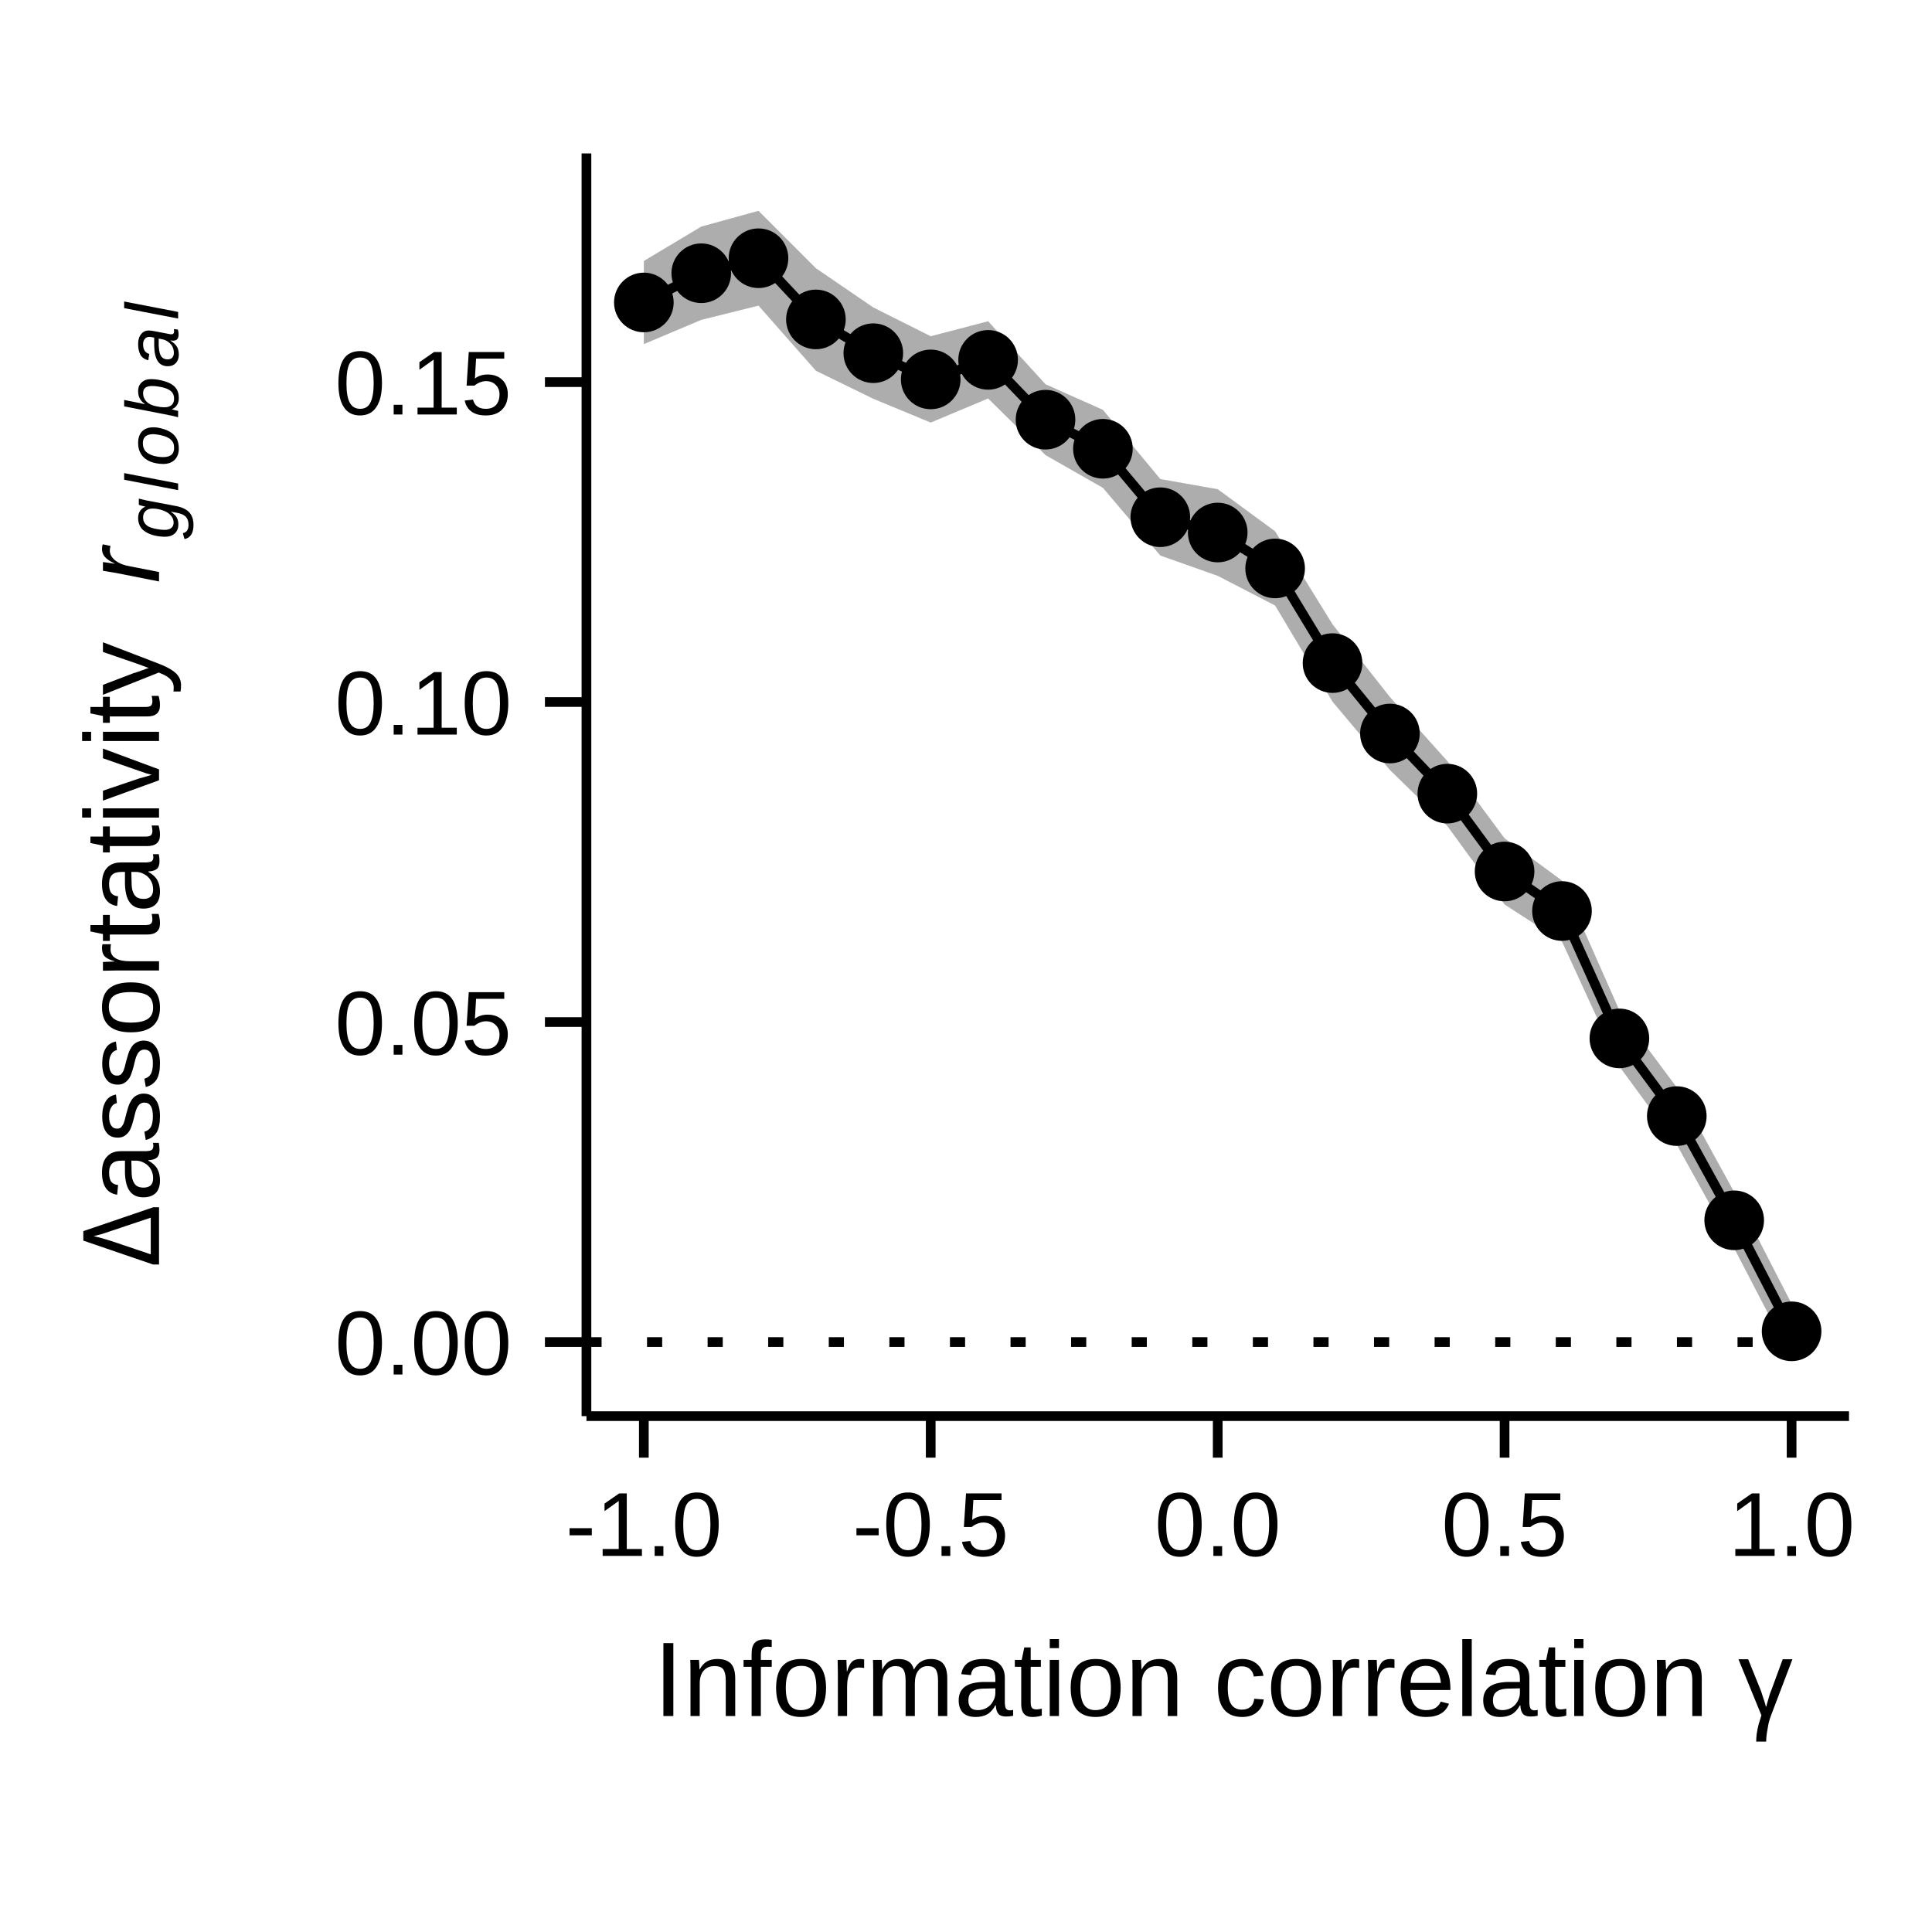
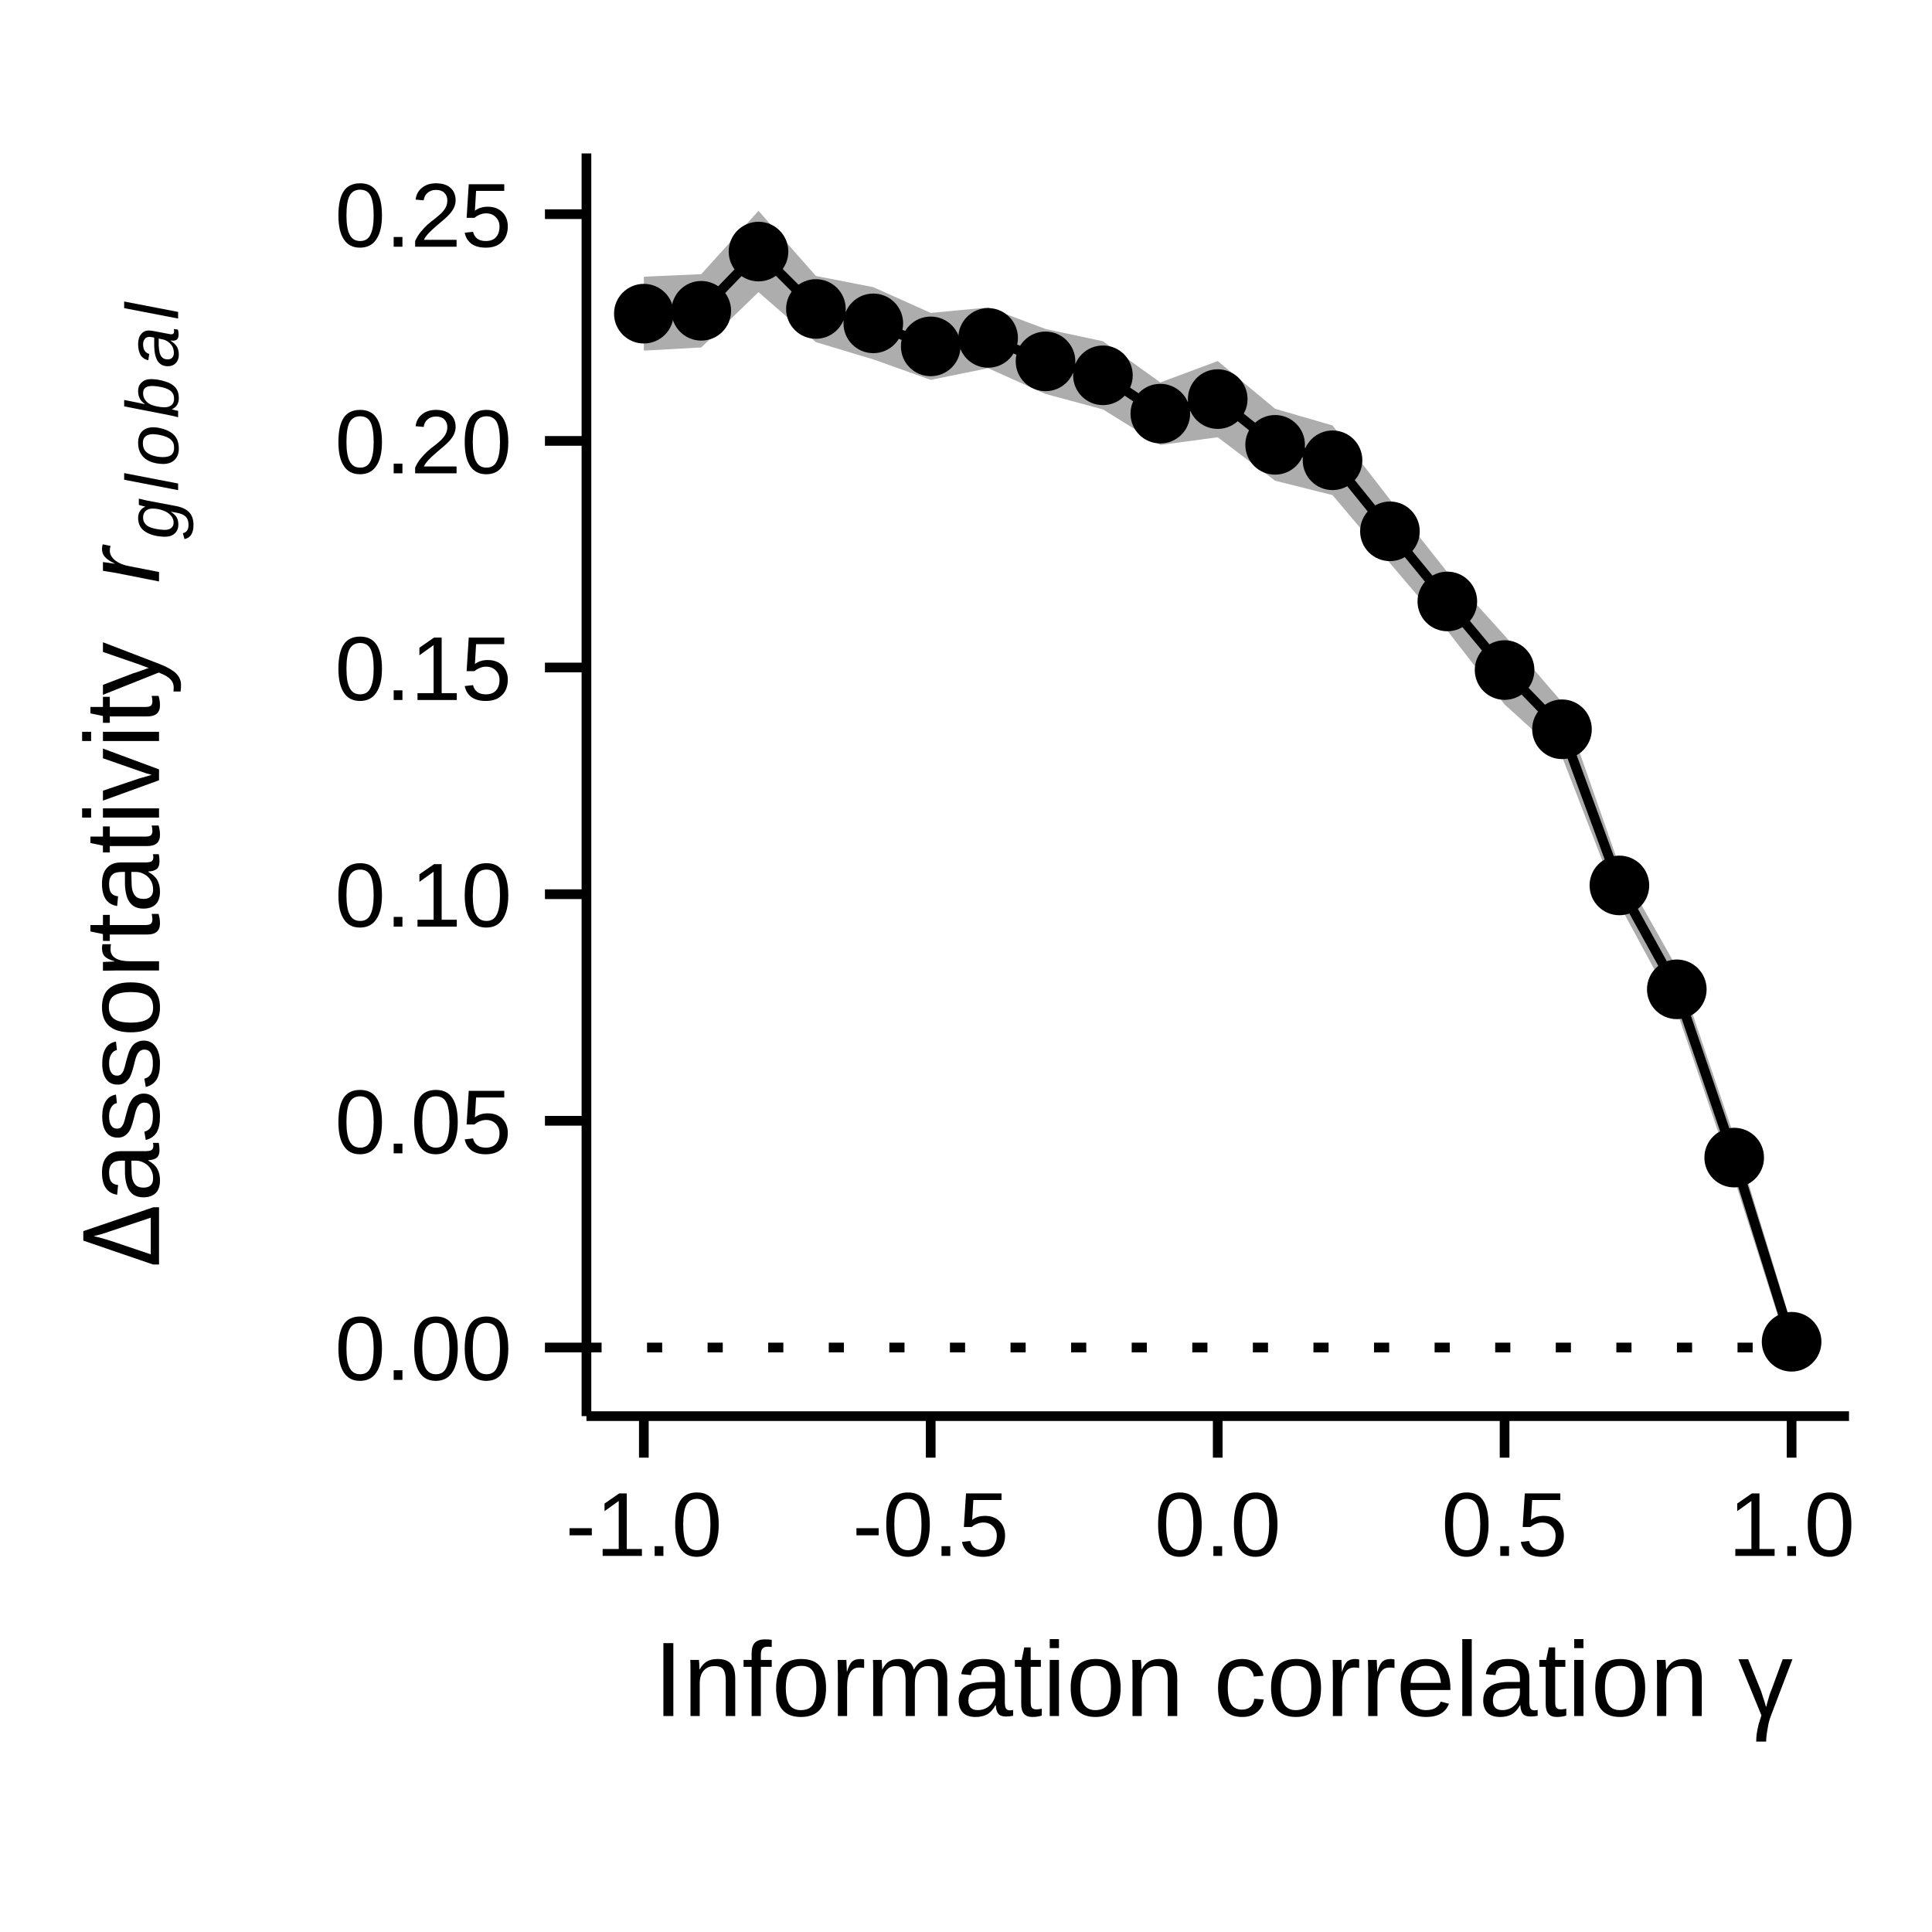
<svg xmlns="http://www.w3.org/2000/svg" viewBox="0 0 127.56 127.56">
  <defs>
    <style type="text/css">
    line, polyline, path, rect, circle {
      fill: none;
      stroke: #000000;
      stroke-linecap: round;
      stroke-linejoin: round;
      stroke-miterlimit: 10.00;
    }
  </style>
  </defs>
  <rect width="100%" height="100%" style="stroke: none; fill: #FFFFFF;" />
  <defs>
    <clipPath id="cpMHwxMjcuNTU5fDEyMi45MDR8NC42NTUyNw==">
      <rect x="0.00" y="4.66" width="127.56" height="118.25" />
    </clipPath>
  </defs>
  <rect x="0.00" y="4.66" width="127.56" height="118.25" style="stroke-width: 1.07; stroke: #FFFFFF; fill: #FFFFFF;" clip-path="url(#cpMHwxMjcuNTU5fDEyMi45MDR8NC42NTUyNw==)" />
  <defs>
    <clipPath id="cpMHwxMjcuNTU5fDEyNy41NTl8MA==">
      <rect x="0.00" y="0.00" width="127.56" height="127.56" />
    </clipPath>
  </defs>
  <defs>
    <clipPath id="cpMzguNzE2NnwxMjIuMDh8OTMuNDk3N3wxMC4xMzQ3">
      <rect x="38.72" y="10.13" width="83.36" height="83.36" />
    </clipPath>
  </defs>
  <rect x="38.72" y="10.13" width="83.36" height="83.36" style="stroke-width: 1.07; stroke: none; fill: #FFFFFF;" clip-path="url(#cpMzguNzE2NnwxMjIuMDh8OTMuNDk3N3wxMC4xMzQ3)" />
-   <line x1="38.72" y1="88.61" x2="122.08" y2="88.61" style="stroke-width: 0.64; stroke-dasharray: 1.00,3.00; stroke-linecap: butt;" clip-path="url(#cpMzguNzE2NnwxMjIuMDh8OTMuNDk3N3wxMC4xMzQ3)" />
-   <polyline points="42.51,17.23 46.30,14.96 50.08,13.92 53.87,17.71 57.66,20.30 61.45,22.20 65.24,21.21 69.03,25.37 72.82,27.06 76.61,31.63 80.40,32.30 84.19,35.08 87.98,41.22 91.77,46.02 95.56,50.25 99.34,55.35 103.13,58.14 106.92,66.71 110.71,71.80 114.50,78.71 118.29,86.08 118.29,89.71 114.50,82.42 110.71,75.58 106.92,70.41 103.13,62.17 99.34,59.72 95.56,54.54 91.77,50.84 87.98,46.33 84.19,39.98 80.40,38.02 76.61,36.68 72.82,32.21 69.03,30.05 65.24,26.31 61.45,27.90 57.66,26.33 53.87,24.48 50.08,20.18 46.30,21.12 42.51,22.72 " style="stroke-width: 1.07; stroke: none; fill: #333333; fill-opacity: 0.40;" clip-path="url(#cpMzguNzE2NnwxMjIuMDh8OTMuNDk3N3wxMC4xMzQ3)" />
-   <polyline points="42.51,19.97 46.30,18.04 50.08,17.05 53.87,21.09 57.66,23.32 61.45,25.05 65.24,23.76 69.03,27.71 72.82,29.63 76.61,34.15 80.40,35.16 84.19,37.53 87.98,43.78 91.77,48.43 95.56,52.40 99.34,57.54 103.13,60.15 106.92,68.56 110.71,73.69 114.50,80.57 118.29,87.90 " style="stroke-width: 0.64; stroke-linecap: butt;" clip-path="url(#cpMzguNzE2NnwxMjIuMDh8OTMuNDk3N3wxMC4xMzQ3)" />
-   <circle cx="42.51" cy="19.97" r="1.21pt" style="stroke-width: 0.71; fill: #000000;" clip-path="url(#cpMzguNzE2NnwxMjIuMDh8OTMuNDk3N3wxMC4xMzQ3)" />
-   <circle cx="46.30" cy="18.04" r="1.21pt" style="stroke-width: 0.71; fill: #000000;" clip-path="url(#cpMzguNzE2NnwxMjIuMDh8OTMuNDk3N3wxMC4xMzQ3)" />
-   <circle cx="50.08" cy="17.05" r="1.21pt" style="stroke-width: 0.71; fill: #000000;" clip-path="url(#cpMzguNzE2NnwxMjIuMDh8OTMuNDk3N3wxMC4xMzQ3)" />
-   <circle cx="53.87" cy="21.09" r="1.21pt" style="stroke-width: 0.71; fill: #000000;" clip-path="url(#cpMzguNzE2NnwxMjIuMDh8OTMuNDk3N3wxMC4xMzQ3)" />
-   <circle cx="57.66" cy="23.32" r="1.21pt" style="stroke-width: 0.71; fill: #000000;" clip-path="url(#cpMzguNzE2NnwxMjIuMDh8OTMuNDk3N3wxMC4xMzQ3)" />
-   <circle cx="61.45" cy="25.05" r="1.21pt" style="stroke-width: 0.71; fill: #000000;" clip-path="url(#cpMzguNzE2NnwxMjIuMDh8OTMuNDk3N3wxMC4xMzQ3)" />
-   <circle cx="65.24" cy="23.76" r="1.21pt" style="stroke-width: 0.71; fill: #000000;" clip-path="url(#cpMzguNzE2NnwxMjIuMDh8OTMuNDk3N3wxMC4xMzQ3)" />
-   <circle cx="69.03" cy="27.71" r="1.21pt" style="stroke-width: 0.71; fill: #000000;" clip-path="url(#cpMzguNzE2NnwxMjIuMDh8OTMuNDk3N3wxMC4xMzQ3)" />
-   <circle cx="72.82" cy="29.63" r="1.21pt" style="stroke-width: 0.71; fill: #000000;" clip-path="url(#cpMzguNzE2NnwxMjIuMDh8OTMuNDk3N3wxMC4xMzQ3)" />
-   <circle cx="76.61" cy="34.15" r="1.21pt" style="stroke-width: 0.71; fill: #000000;" clip-path="url(#cpMzguNzE2NnwxMjIuMDh8OTMuNDk3N3wxMC4xMzQ3)" />
-   <circle cx="80.40" cy="35.16" r="1.21pt" style="stroke-width: 0.71; fill: #000000;" clip-path="url(#cpMzguNzE2NnwxMjIuMDh8OTMuNDk3N3wxMC4xMzQ3)" />
-   <circle cx="84.19" cy="37.53" r="1.21pt" style="stroke-width: 0.71; fill: #000000;" clip-path="url(#cpMzguNzE2NnwxMjIuMDh8OTMuNDk3N3wxMC4xMzQ3)" />
-   <circle cx="87.98" cy="43.78" r="1.21pt" style="stroke-width: 0.71; fill: #000000;" clip-path="url(#cpMzguNzE2NnwxMjIuMDh8OTMuNDk3N3wxMC4xMzQ3)" />
-   <circle cx="91.77" cy="48.43" r="1.21pt" style="stroke-width: 0.71; fill: #000000;" clip-path="url(#cpMzguNzE2NnwxMjIuMDh8OTMuNDk3N3wxMC4xMzQ3)" />
-   <circle cx="95.56" cy="52.40" r="1.21pt" style="stroke-width: 0.71; fill: #000000;" clip-path="url(#cpMzguNzE2NnwxMjIuMDh8OTMuNDk3N3wxMC4xMzQ3)" />
-   <circle cx="99.34" cy="57.54" r="1.21pt" style="stroke-width: 0.71; fill: #000000;" clip-path="url(#cpMzguNzE2NnwxMjIuMDh8OTMuNDk3N3wxMC4xMzQ3)" />
-   <circle cx="103.13" cy="60.15" r="1.21pt" style="stroke-width: 0.71; fill: #000000;" clip-path="url(#cpMzguNzE2NnwxMjIuMDh8OTMuNDk3N3wxMC4xMzQ3)" />
-   <circle cx="106.92" cy="68.56" r="1.21pt" style="stroke-width: 0.71; fill: #000000;" clip-path="url(#cpMzguNzE2NnwxMjIuMDh8OTMuNDk3N3wxMC4xMzQ3)" />
-   <circle cx="110.71" cy="73.69" r="1.21pt" style="stroke-width: 0.71; fill: #000000;" clip-path="url(#cpMzguNzE2NnwxMjIuMDh8OTMuNDk3N3wxMC4xMzQ3)" />
-   <circle cx="114.50" cy="80.57" r="1.21pt" style="stroke-width: 0.71; fill: #000000;" clip-path="url(#cpMzguNzE2NnwxMjIuMDh8OTMuNDk3N3wxMC4xMzQ3)" />
-   <circle cx="118.29" cy="87.90" r="1.21pt" style="stroke-width: 0.71; fill: #000000;" clip-path="url(#cpMzguNzE2NnwxMjIuMDh8OTMuNDk3N3wxMC4xMzQ3)" />
+   <line x1="38.72" y1="88.97" x2="122.08" y2="88.97" style="stroke-width: 0.64; stroke-dasharray: 1.00,3.00; stroke-linecap: butt;" clip-path="url(#cpMzguNzE2NnwxMjIuMDh8OTMuNDk3N3wxMC4xMzQ3)" />
+   <polyline points="42.51,18.27 46.30,18.10 50.08,13.92 53.87,18.22 57.66,18.96 61.45,20.66 65.24,20.30 69.03,21.72 72.82,22.53 76.61,25.25 80.40,23.84 84.19,26.99 87.98,28.09 91.77,32.98 95.56,37.78 99.34,41.96 103.13,46.36 106.92,57.18 110.71,63.88 114.50,75.04 118.29,87.47 118.29,89.71 114.50,77.82 110.71,66.75 106.92,59.73 103.13,49.95 99.34,46.51 95.56,41.64 91.77,37.18 87.98,32.69 84.19,31.74 80.40,28.87 76.61,29.38 72.82,27.03 69.03,26.01 65.24,24.31 61.45,25.08 57.66,23.73 53.87,22.59 50.08,19.29 46.30,22.94 42.51,23.15 " style="stroke-width: 1.07; stroke: none; fill: #333333; fill-opacity: 0.40;" clip-path="url(#cpMzguNzE2NnwxMjIuMDh8OTMuNDk3N3wxMC4xMzQ3)" />
+   <polyline points="42.51,20.71 46.30,20.52 50.08,16.61 53.87,20.40 57.66,21.35 61.45,22.87 65.24,22.31 69.03,23.86 72.82,24.78 76.61,27.31 80.40,26.35 84.19,29.37 87.98,30.39 91.77,35.08 95.56,39.71 99.34,44.24 103.13,48.15 106.92,58.46 110.71,65.32 114.50,76.43 118.29,88.59 " style="stroke-width: 0.64; stroke-linecap: butt;" clip-path="url(#cpMzguNzE2NnwxMjIuMDh8OTMuNDk3N3wxMC4xMzQ3)" />
+   <circle cx="42.51" cy="20.71" r="1.21pt" style="stroke-width: 0.71; fill: #000000;" clip-path="url(#cpMzguNzE2NnwxMjIuMDh8OTMuNDk3N3wxMC4xMzQ3)" />
+   <circle cx="46.30" cy="20.52" r="1.21pt" style="stroke-width: 0.71; fill: #000000;" clip-path="url(#cpMzguNzE2NnwxMjIuMDh8OTMuNDk3N3wxMC4xMzQ3)" />
+   <circle cx="50.08" cy="16.61" r="1.21pt" style="stroke-width: 0.71; fill: #000000;" clip-path="url(#cpMzguNzE2NnwxMjIuMDh8OTMuNDk3N3wxMC4xMzQ3)" />
+   <circle cx="53.87" cy="20.40" r="1.21pt" style="stroke-width: 0.71; fill: #000000;" clip-path="url(#cpMzguNzE2NnwxMjIuMDh8OTMuNDk3N3wxMC4xMzQ3)" />
+   <circle cx="57.66" cy="21.35" r="1.21pt" style="stroke-width: 0.71; fill: #000000;" clip-path="url(#cpMzguNzE2NnwxMjIuMDh8OTMuNDk3N3wxMC4xMzQ3)" />
+   <circle cx="61.45" cy="22.87" r="1.21pt" style="stroke-width: 0.71; fill: #000000;" clip-path="url(#cpMzguNzE2NnwxMjIuMDh8OTMuNDk3N3wxMC4xMzQ3)" />
+   <circle cx="65.24" cy="22.31" r="1.21pt" style="stroke-width: 0.71; fill: #000000;" clip-path="url(#cpMzguNzE2NnwxMjIuMDh8OTMuNDk3N3wxMC4xMzQ3)" />
+   <circle cx="69.03" cy="23.86" r="1.21pt" style="stroke-width: 0.71; fill: #000000;" clip-path="url(#cpMzguNzE2NnwxMjIuMDh8OTMuNDk3N3wxMC4xMzQ3)" />
+   <circle cx="72.82" cy="24.78" r="1.21pt" style="stroke-width: 0.71; fill: #000000;" clip-path="url(#cpMzguNzE2NnwxMjIuMDh8OTMuNDk3N3wxMC4xMzQ3)" />
+   <circle cx="76.61" cy="27.31" r="1.21pt" style="stroke-width: 0.71; fill: #000000;" clip-path="url(#cpMzguNzE2NnwxMjIuMDh8OTMuNDk3N3wxMC4xMzQ3)" />
+   <circle cx="80.40" cy="26.35" r="1.21pt" style="stroke-width: 0.71; fill: #000000;" clip-path="url(#cpMzguNzE2NnwxMjIuMDh8OTMuNDk3N3wxMC4xMzQ3)" />
+   <circle cx="84.19" cy="29.37" r="1.21pt" style="stroke-width: 0.71; fill: #000000;" clip-path="url(#cpMzguNzE2NnwxMjIuMDh8OTMuNDk3N3wxMC4xMzQ3)" />
+   <circle cx="87.98" cy="30.39" r="1.21pt" style="stroke-width: 0.71; fill: #000000;" clip-path="url(#cpMzguNzE2NnwxMjIuMDh8OTMuNDk3N3wxMC4xMzQ3)" />
+   <circle cx="91.77" cy="35.08" r="1.21pt" style="stroke-width: 0.71; fill: #000000;" clip-path="url(#cpMzguNzE2NnwxMjIuMDh8OTMuNDk3N3wxMC4xMzQ3)" />
+   <circle cx="95.56" cy="39.71" r="1.21pt" style="stroke-width: 0.71; fill: #000000;" clip-path="url(#cpMzguNzE2NnwxMjIuMDh8OTMuNDk3N3wxMC4xMzQ3)" />
+   <circle cx="99.34" cy="44.24" r="1.21pt" style="stroke-width: 0.71; fill: #000000;" clip-path="url(#cpMzguNzE2NnwxMjIuMDh8OTMuNDk3N3wxMC4xMzQ3)" />
+   <circle cx="103.13" cy="48.15" r="1.21pt" style="stroke-width: 0.71; fill: #000000;" clip-path="url(#cpMzguNzE2NnwxMjIuMDh8OTMuNDk3N3wxMC4xMzQ3)" />
+   <circle cx="106.92" cy="58.46" r="1.21pt" style="stroke-width: 0.71; fill: #000000;" clip-path="url(#cpMzguNzE2NnwxMjIuMDh8OTMuNDk3N3wxMC4xMzQ3)" />
+   <circle cx="110.71" cy="65.32" r="1.21pt" style="stroke-width: 0.71; fill: #000000;" clip-path="url(#cpMzguNzE2NnwxMjIuMDh8OTMuNDk3N3wxMC4xMzQ3)" />
+   <circle cx="114.50" cy="76.43" r="1.21pt" style="stroke-width: 0.71; fill: #000000;" clip-path="url(#cpMzguNzE2NnwxMjIuMDh8OTMuNDk3N3wxMC4xMzQ3)" />
+   <circle cx="118.29" cy="88.59" r="1.21pt" style="stroke-width: 0.71; fill: #000000;" clip-path="url(#cpMzguNzE2NnwxMjIuMDh8OTMuNDk3N3wxMC4xMzQ3)" />
  <defs>
    <clipPath id="cpMHwxMjcuNTU5fDEyNy41NTl8MA==">
      <rect x="0.00" y="0.00" width="127.56" height="127.56" />
    </clipPath>
  </defs>
  <polyline points="38.72,93.50 38.72,10.13 " style="stroke-width: 0.64; stroke-linecap: butt;" clip-path="url(#cpMHwxMjcuNTU5fDEyNy41NTl8MA==)" />
  <g clip-path="url(#cpMHwxMjcuNTU5fDEyNy41NTl8MA==)">
-     <text x="22.11" y="90.75" style="font-size: 6.00px; font-family: Arial;" textLength="11.68px" lengthAdjust="spacingAndGlyphs">0.00</text>
+     <text x="22.11" y="91.11" style="font-size: 6.00px; font-family: Arial;" textLength="11.68px" lengthAdjust="spacingAndGlyphs">0.00</text>
  </g>
  <g clip-path="url(#cpMHwxMjcuNTU5fDEyNy41NTl8MA==)">
-     <text x="22.11" y="69.63" style="font-size: 6.00px; font-family: Arial;" textLength="11.68px" lengthAdjust="spacingAndGlyphs">0.05</text>
+     <text x="22.11" y="76.15" style="font-size: 6.00px; font-family: Arial;" textLength="11.68px" lengthAdjust="spacingAndGlyphs">0.05</text>
  </g>
  <g clip-path="url(#cpMHwxMjcuNTU5fDEyNy41NTl8MA==)">
-     <text x="22.11" y="48.50" style="font-size: 6.00px; font-family: Arial;" textLength="11.68px" lengthAdjust="spacingAndGlyphs">0.10</text>
+     <text x="22.11" y="61.18" style="font-size: 6.00px; font-family: Arial;" textLength="11.68px" lengthAdjust="spacingAndGlyphs">0.10</text>
  </g>
  <g clip-path="url(#cpMHwxMjcuNTU5fDEyNy41NTl8MA==)">
-     <text x="22.11" y="27.37" style="font-size: 6.00px; font-family: Arial;" textLength="11.68px" lengthAdjust="spacingAndGlyphs">0.15</text>
+     <text x="22.11" y="46.22" style="font-size: 6.00px; font-family: Arial;" textLength="11.68px" lengthAdjust="spacingAndGlyphs">0.15</text>
  </g>
-   <polyline points="35.98,88.61 38.72,88.61 " style="stroke-width: 0.64; stroke-linecap: butt;" clip-path="url(#cpMHwxMjcuNTU5fDEyNy41NTl8MA==)" />
-   <polyline points="35.98,67.48 38.72,67.48 " style="stroke-width: 0.64; stroke-linecap: butt;" clip-path="url(#cpMHwxMjcuNTU5fDEyNy41NTl8MA==)" />
-   <polyline points="35.98,46.35 38.72,46.35 " style="stroke-width: 0.64; stroke-linecap: butt;" clip-path="url(#cpMHwxMjcuNTU5fDEyNy41NTl8MA==)" />
-   <polyline points="35.98,25.23 38.72,25.23 " style="stroke-width: 0.64; stroke-linecap: butt;" clip-path="url(#cpMHwxMjcuNTU5fDEyNy41NTl8MA==)" />
+   <g clip-path="url(#cpMHwxMjcuNTU5fDEyNy41NTl8MA==)">
+     <text x="22.11" y="31.25" style="font-size: 6.00px; font-family: Arial;" textLength="11.68px" lengthAdjust="spacingAndGlyphs">0.20</text>
+   </g>
+   <g clip-path="url(#cpMHwxMjcuNTU5fDEyNy41NTl8MA==)">
+     <text x="22.11" y="16.29" style="font-size: 6.00px; font-family: Arial;" textLength="11.68px" lengthAdjust="spacingAndGlyphs">0.25</text>
+   </g>
+   <polyline points="35.98,88.97 38.72,88.97 " style="stroke-width: 0.64; stroke-linecap: butt;" clip-path="url(#cpMHwxMjcuNTU5fDEyNy41NTl8MA==)" />
+   <polyline points="35.98,74.00 38.72,74.00 " style="stroke-width: 0.64; stroke-linecap: butt;" clip-path="url(#cpMHwxMjcuNTU5fDEyNy41NTl8MA==)" />
+   <polyline points="35.98,59.04 38.72,59.04 " style="stroke-width: 0.64; stroke-linecap: butt;" clip-path="url(#cpMHwxMjcuNTU5fDEyNy41NTl8MA==)" />
+   <polyline points="35.98,44.07 38.72,44.07 " style="stroke-width: 0.64; stroke-linecap: butt;" clip-path="url(#cpMHwxMjcuNTU5fDEyNy41NTl8MA==)" />
+   <polyline points="35.98,29.11 38.72,29.11 " style="stroke-width: 0.64; stroke-linecap: butt;" clip-path="url(#cpMHwxMjcuNTU5fDEyNy41NTl8MA==)" />
+   <polyline points="35.98,14.14 38.72,14.14 " style="stroke-width: 0.64; stroke-linecap: butt;" clip-path="url(#cpMHwxMjcuNTU5fDEyNy41NTl8MA==)" />
  <polyline points="38.72,93.50 122.08,93.50 " style="stroke-width: 0.64; stroke-linecap: butt;" clip-path="url(#cpMHwxMjcuNTU5fDEyNy41NTl8MA==)" />
  <polyline points="42.51,96.24 42.51,93.50 " style="stroke-width: 0.64; stroke-linecap: butt;" clip-path="url(#cpMHwxMjcuNTU5fDEyNy41NTl8MA==)" />
  <polyline points="61.45,96.24 61.45,93.50 " style="stroke-width: 0.64; stroke-linecap: butt;" clip-path="url(#cpMHwxMjcuNTU5fDEyNy41NTl8MA==)" />
  <polyline points="80.40,96.24 80.40,93.50 " style="stroke-width: 0.64; stroke-linecap: butt;" clip-path="url(#cpMHwxMjcuNTU5fDEyNy41NTl8MA==)" />
  <polyline points="99.34,96.24 99.34,93.50 " style="stroke-width: 0.64; stroke-linecap: butt;" clip-path="url(#cpMHwxMjcuNTU5fDEyNy41NTl8MA==)" />
  <polyline points="118.29,96.24 118.29,93.50 " style="stroke-width: 0.64; stroke-linecap: butt;" clip-path="url(#cpMHwxMjcuNTU5fDEyNy41NTl8MA==)" />
  <g clip-path="url(#cpMHwxMjcuNTU5fDEyNy41NTl8MA==)">
    <text x="37.34" y="102.73" style="font-size: 6.00px; font-family: Arial;" textLength="10.34px" lengthAdjust="spacingAndGlyphs">-1.0</text>
  </g>
  <g clip-path="url(#cpMHwxMjcuNTU5fDEyNy41NTl8MA==)">
    <text x="56.28" y="102.73" style="font-size: 6.00px; font-family: Arial;" textLength="10.34px" lengthAdjust="spacingAndGlyphs">-0.5</text>
  </g>
  <g clip-path="url(#cpMHwxMjcuNTU5fDEyNy41NTl8MA==)">
    <text x="76.23" y="102.73" style="font-size: 6.00px; font-family: Arial;" textLength="8.34px" lengthAdjust="spacingAndGlyphs">0.0</text>
  </g>
  <g clip-path="url(#cpMHwxMjcuNTU5fDEyNy41NTl8MA==)">
    <text x="95.17" y="102.73" style="font-size: 6.00px; font-family: Arial;" textLength="8.34px" lengthAdjust="spacingAndGlyphs">0.5</text>
  </g>
  <g clip-path="url(#cpMHwxMjcuNTU5fDEyNy41NTl8MA==)">
    <text x="114.12" y="102.73" style="font-size: 6.00px; font-family: Arial;" textLength="8.34px" lengthAdjust="spacingAndGlyphs">1.0</text>
  </g>
  <g clip-path="url(#cpMHwxMjcuNTU5fDEyNy41NTl8MA==)">
    <text x="43.16" y="113.30" style="font-size: 7.00px; font-family: Arial;" textLength="71.59px" lengthAdjust="spacingAndGlyphs">Information correlation </text>
  </g>
  <g clip-path="url(#cpMHwxMjcuNTU5fDEyNy41NTl8MA==)">
    <text x="114.75" y="113.30" style="font-size: 7.00px; font-family: Symbol;" textLength="2.88px" lengthAdjust="spacingAndGlyphs">γ</text>
  </g>
  <g clip-path="url(#cpMHwxMjcuNTU5fDEyNy41NTl8MA==)">
    <text transform="translate(10.50,83.63) rotate(-90)" style="font-size: 7.00px; font-family: Symbol;" textLength="4.28px" lengthAdjust="spacingAndGlyphs">Δ</text>
  </g>
  <g clip-path="url(#cpMHwxMjcuNTU5fDEyNy41NTl8MA==)">
    <text transform="translate(10.50,79.35) rotate(-90)" style="font-size: 7.00px; font-family: Arial;" textLength="40.84px" lengthAdjust="spacingAndGlyphs"> assortativity </text>
  </g>
  <g clip-path="url(#cpMHwxMjcuNTU5fDEyNy41NTl8MA==)">
    <text transform="translate(10.50,38.50) rotate(-90)" style="font-size: 7.00px; font-style: italic; font-family: Arial;" textLength="2.33px" lengthAdjust="spacingAndGlyphs">r</text>
  </g>
  <g clip-path="url(#cpMHwxMjcuNTU5fDEyNy41NTl8MA==)">
    <text transform="translate(11.76,35.61) rotate(-90)" style="font-size: 4.90px; font-style: italic; font-family: Arial;" textLength="2.78px" lengthAdjust="spacingAndGlyphs">g</text>
  </g>
  <g clip-path="url(#cpMHwxMjcuNTU5fDEyNy41NTl8MA==)">
    <text transform="translate(11.76,32.44) rotate(-90)" style="font-size: 4.90px; font-style: italic; font-family: Arial;" textLength="1.11px" lengthAdjust="spacingAndGlyphs">l</text>
  </g>
  <g clip-path="url(#cpMHwxMjcuNTU5fDEyNy41NTl8MA==)">
    <text transform="translate(11.76,30.79) rotate(-90)" style="font-size: 4.90px; font-style: italic; font-family: Arial;" textLength="2.78px" lengthAdjust="spacingAndGlyphs">o</text>
  </g>
  <g clip-path="url(#cpMHwxMjcuNTU5fDEyNy41NTl8MA==)">
    <text transform="translate(11.76,27.61) rotate(-90)" style="font-size: 4.90px; font-style: italic; font-family: Arial;" textLength="2.78px" lengthAdjust="spacingAndGlyphs">b</text>
  </g>
  <g clip-path="url(#cpMHwxMjcuNTU5fDEyNy41NTl8MA==)">
    <text transform="translate(11.76,24.29) rotate(-90)" style="font-size: 4.90px; font-style: italic; font-family: Arial;" textLength="2.78px" lengthAdjust="spacingAndGlyphs">a</text>
  </g>
  <g clip-path="url(#cpMHwxMjcuNTU5fDEyNy41NTl8MA==)">
    <text transform="translate(11.76,21.11) rotate(-90)" style="font-size: 4.90px; font-style: italic; font-family: Arial;" textLength="1.11px" lengthAdjust="spacingAndGlyphs">l</text>
  </g>
</svg>
